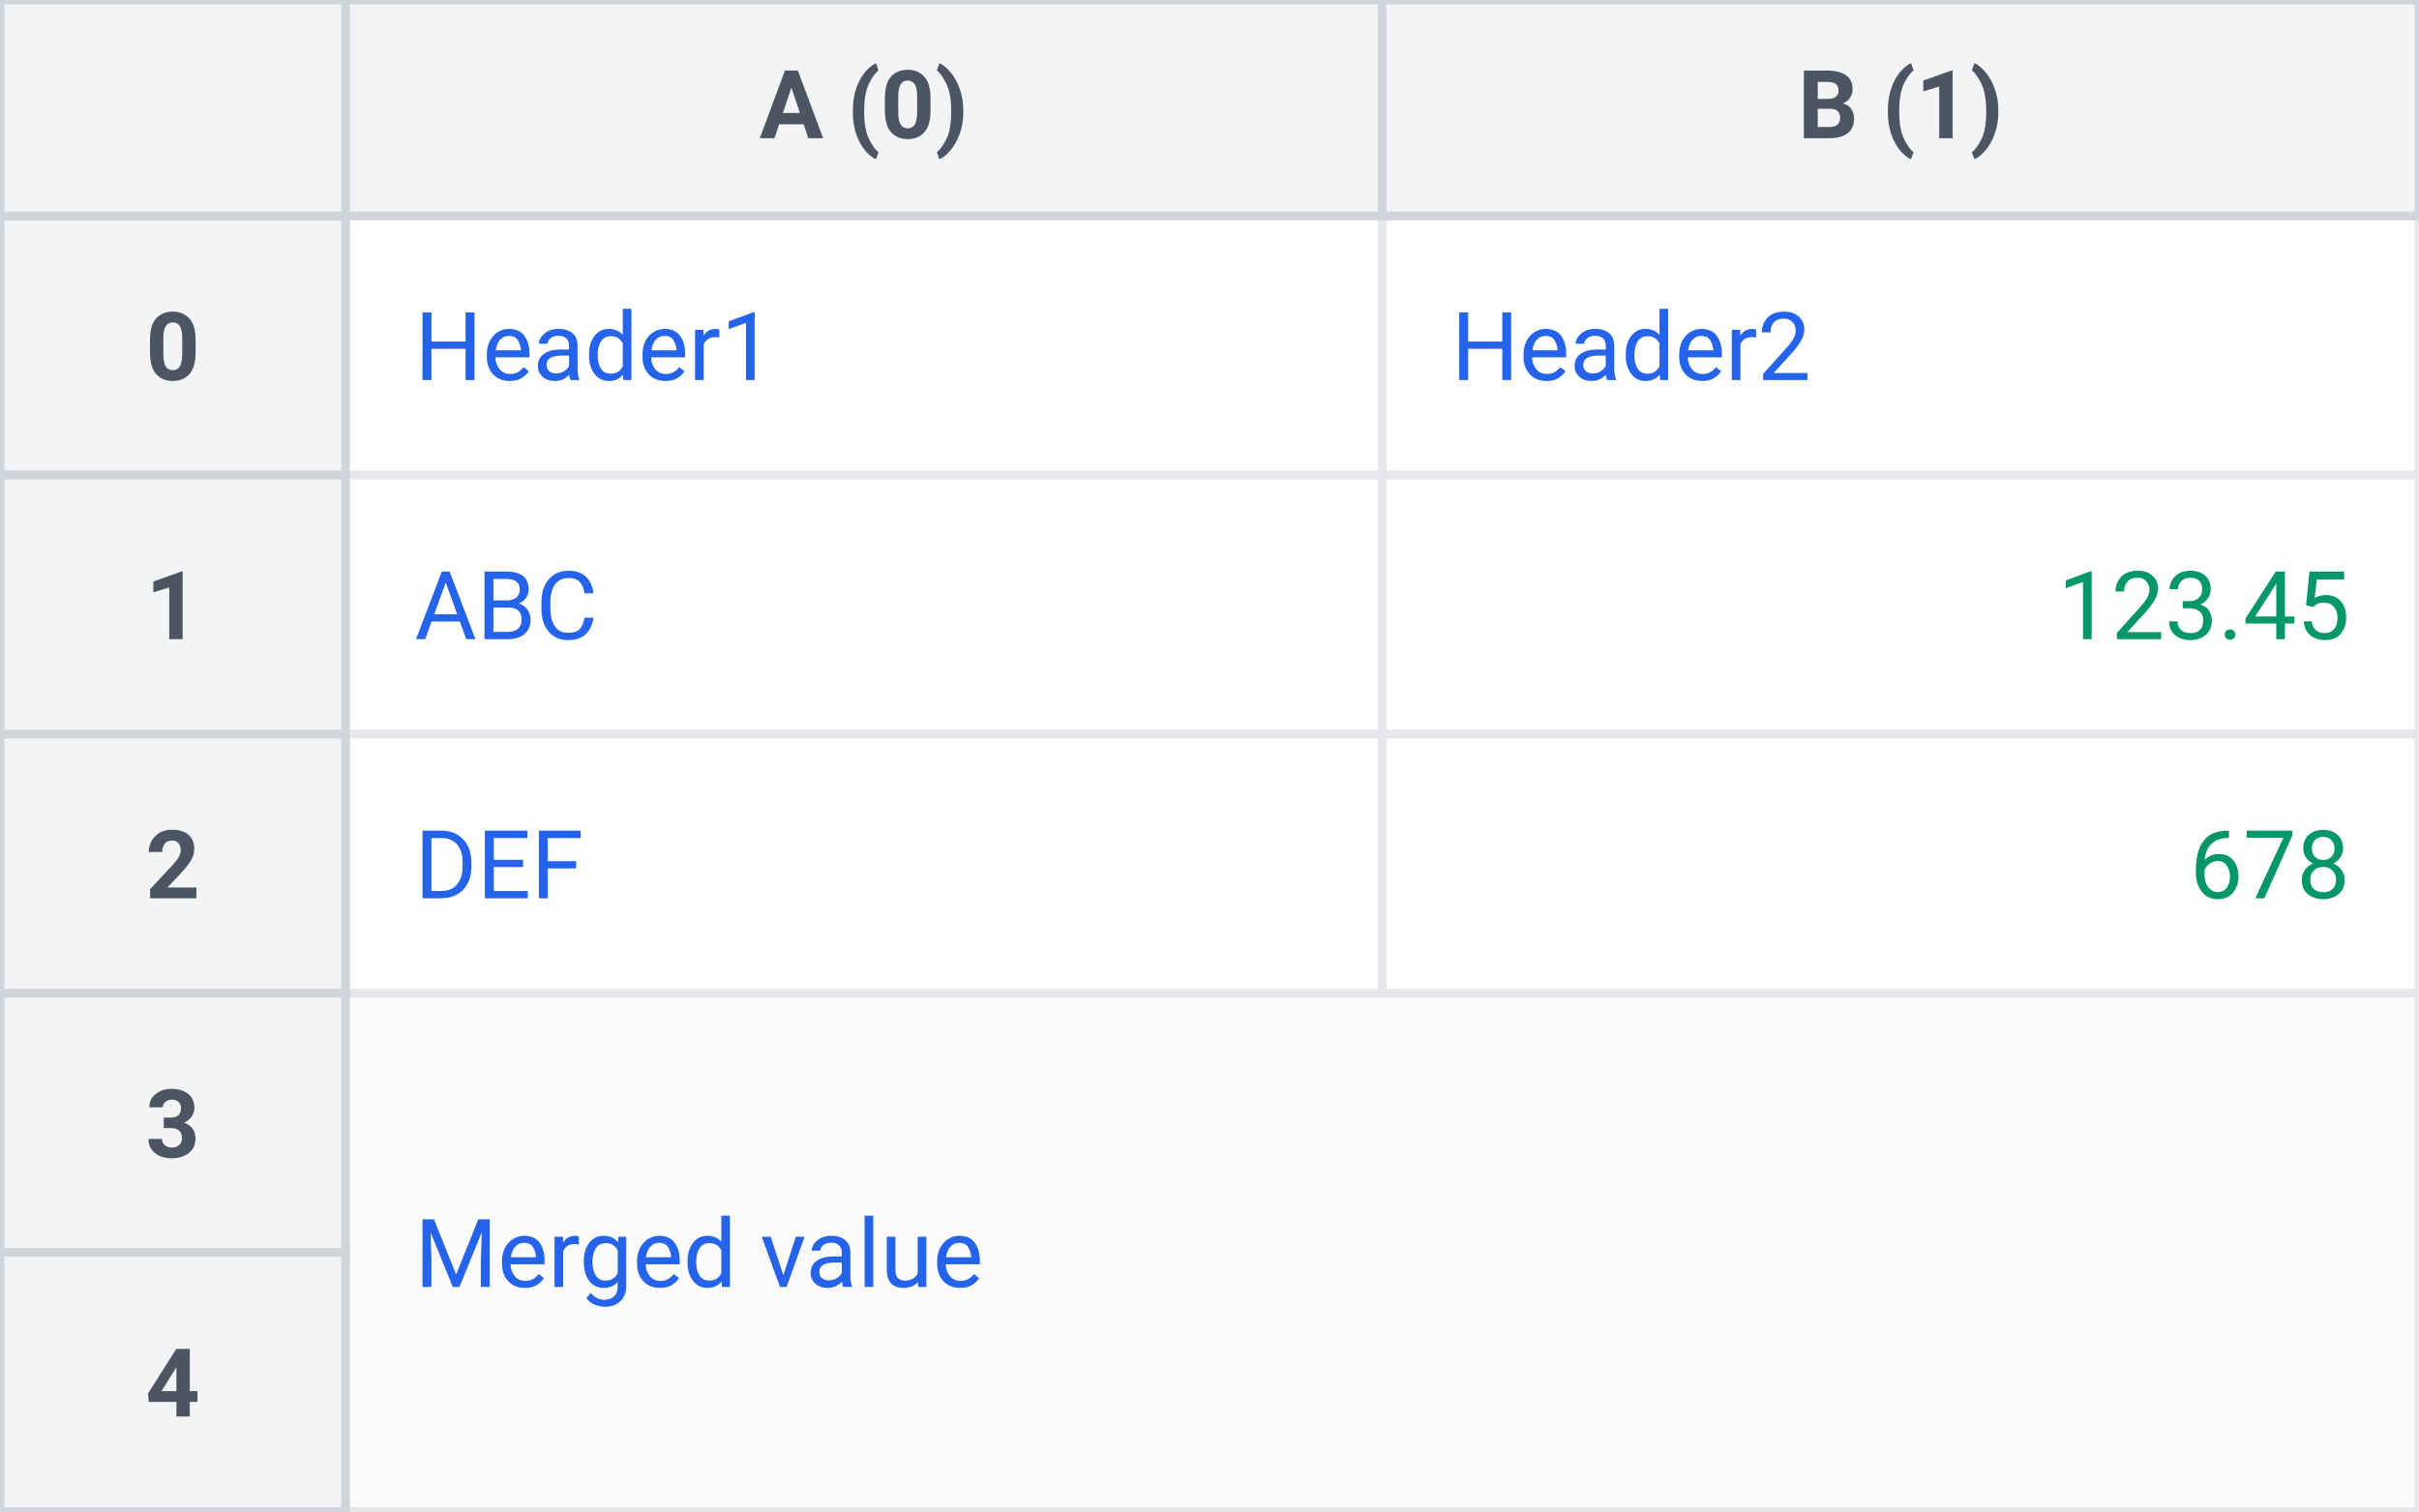
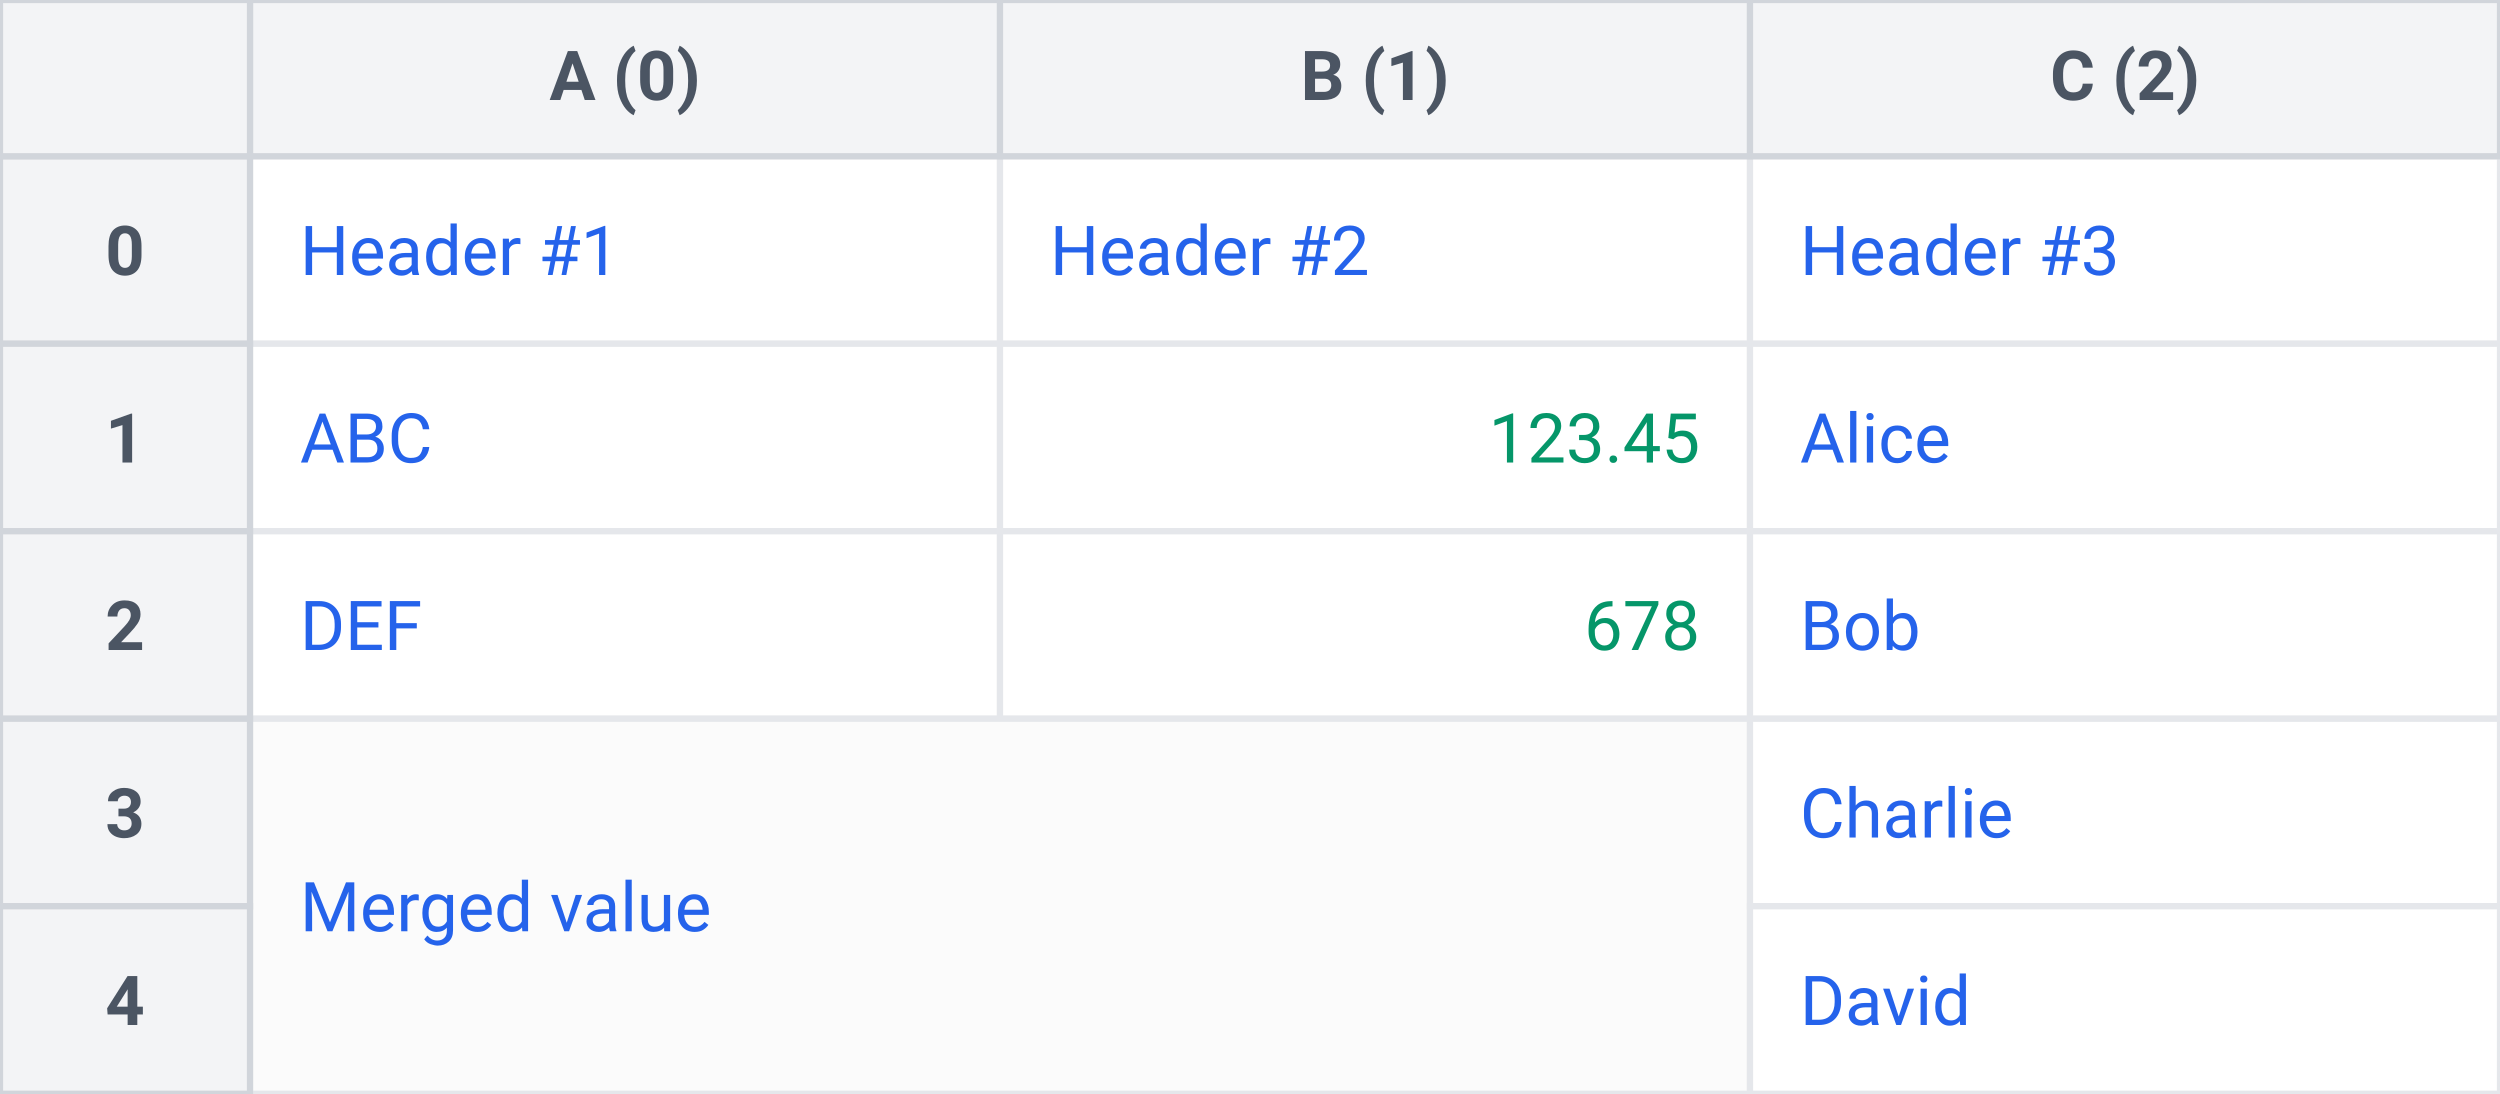
- <svg xmlns="http://www.w3.org/2000/svg" width="280" height="175">
+ <svg xmlns="http://www.w3.org/2000/svg" width="400" height="175">
  <style>
  text {
    font-family: system-ui, -apple-system, BlinkMacSystemFont, "Segoe UI", Roboto, "Helvetica Neue", Arial, sans-serif;
    font-size: 11px;
    fill: #1f2937;
  }
  .hdr-text {
    font-weight: 600;
    fill: #4b5563;
    text-anchor: middle;
  }
  .grid-line {
    stroke: #e5e7eb;
    stroke-width: 1;
  }
  .cell-rect {
    fill: #ffffff;
    stroke: #e5e7eb;
    stroke-width: 1;
  }
  .hdr-rect {
    fill: #f3f4f6;
    stroke: #d1d5db;
    stroke-width: 1;
  }
  .cell-merged {
    fill: #fbfbfb;
  }
  .val-string {
    text-anchor: start;
    fill: #2563eb;
  }
  .val-number {
    text-anchor: end;
    fill: #059669;
  }
  .val-bool {
    text-anchor: middle;
    fill: #7c3aed;
    font-weight: 500;
  }
  .rect-bool {
    fill: #f5f3ff;
  }
  .val-error {
    text-anchor: middle;
    fill: #dc2626;
    font-weight: 500;
  }
  .rect-error {
    fill: #fee2e2;
  }
</style>
  <rect x="40" y="25" width="120" height="30" class="cell-rect" />
-   <text x="48" y="44" class="val-string">Header1</text>
+   <text x="48" y="44" class="val-string">Header #1</text>
  <rect x="160" y="25" width="120" height="30" class="cell-rect" />
-   <text x="168" y="44" class="val-string">Header2</text>
+   <text x="168" y="44" class="val-string">Header #2</text>
+   <rect x="280" y="25" width="120" height="30" class="cell-rect" />
+   <text x="288" y="44" class="val-string">Header #3</text>
  <rect x="40" y="55" width="120" height="30" class="cell-rect" />
  <text x="48" y="74" class="val-string">ABC</text>
  <rect x="160" y="55" width="120" height="30" class="cell-rect" />
  <text x="272" y="74" class="val-number">123.45</text>
+   <rect x="280" y="55" width="120" height="30" class="cell-rect" />
+   <text x="288" y="74" class="val-string">Alice</text>
  <rect x="40" y="85" width="120" height="30" class="cell-rect" />
  <text x="48" y="104" class="val-string">DEF</text>
  <rect x="160" y="85" width="120" height="30" class="cell-rect" />
  <text x="272" y="104" class="val-number">678</text>
+   <rect x="280" y="85" width="120" height="30" class="cell-rect" />
+   <text x="288" y="104" class="val-string">Bob</text>
  <rect x="40" y="115" width="240" height="60" class="cell-rect cell-merged" />
  <text x="48" y="149" class="val-string">Merged value</text>
+   <rect x="280" y="115" width="120" height="30" class="cell-rect" />
+   <text x="288" y="134" class="val-string">Charlie</text>
+   <rect x="280" y="145" width="120" height="30" class="cell-rect" />
+   <text x="288" y="164" class="val-string">David</text>
  <rect x="40" y="0" width="120" height="25" class="hdr-rect" />
  <text x="100" y="16" class="hdr-text">A (0)</text>
  <rect x="160" y="0" width="120" height="25" class="hdr-rect" />
  <text x="220" y="16" class="hdr-text">B (1)</text>
+   <rect x="280" y="0" width="120" height="25" class="hdr-rect" />
+   <text x="340" y="16" class="hdr-text">C (2)</text>
  <rect x="0" y="25" width="40" height="30" class="hdr-rect" />
  <text x="20" y="44" class="hdr-text">0</text>
  <rect x="0" y="55" width="40" height="30" class="hdr-rect" />
  <text x="20" y="74" class="hdr-text">1</text>
  <rect x="0" y="85" width="40" height="30" class="hdr-rect" />
  <text x="20" y="104" class="hdr-text">2</text>
  <rect x="0" y="115" width="40" height="30" class="hdr-rect" />
  <text x="20" y="134" class="hdr-text">3</text>
  <rect x="0" y="145" width="40" height="30" class="hdr-rect" />
  <text x="20" y="164" class="hdr-text">4</text>
  <rect x="0" y="0" width="40" height="25" class="hdr-rect" />
</svg>
